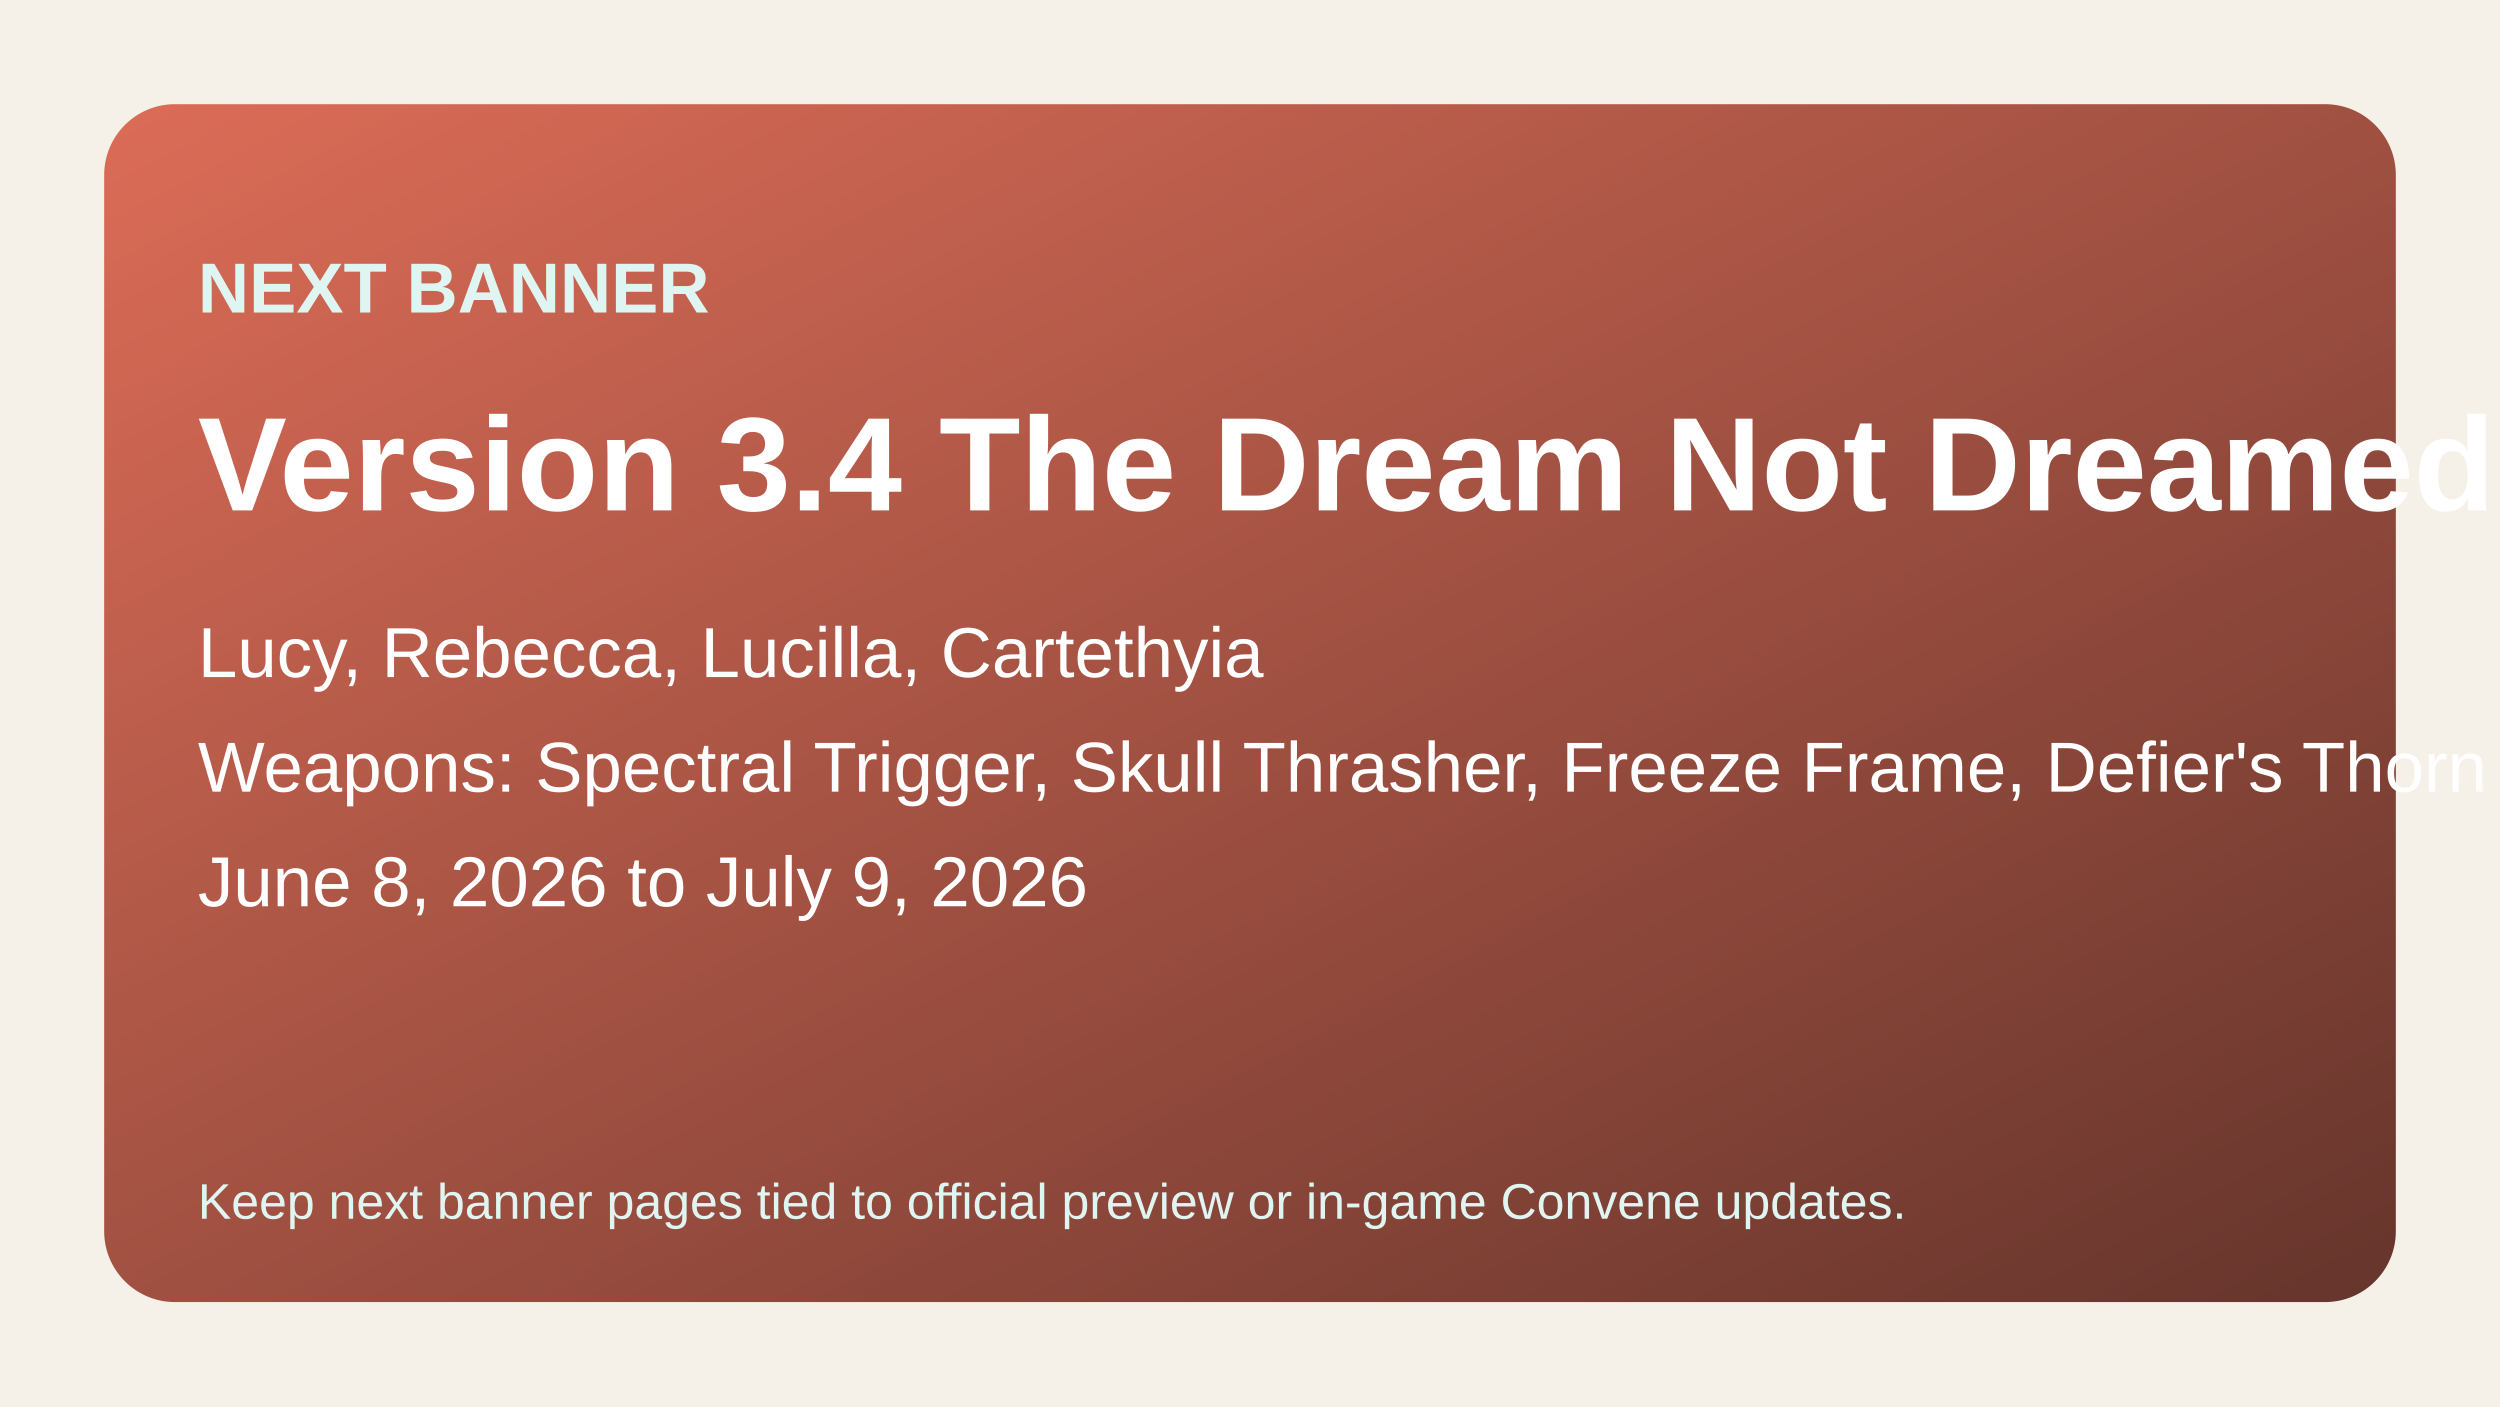
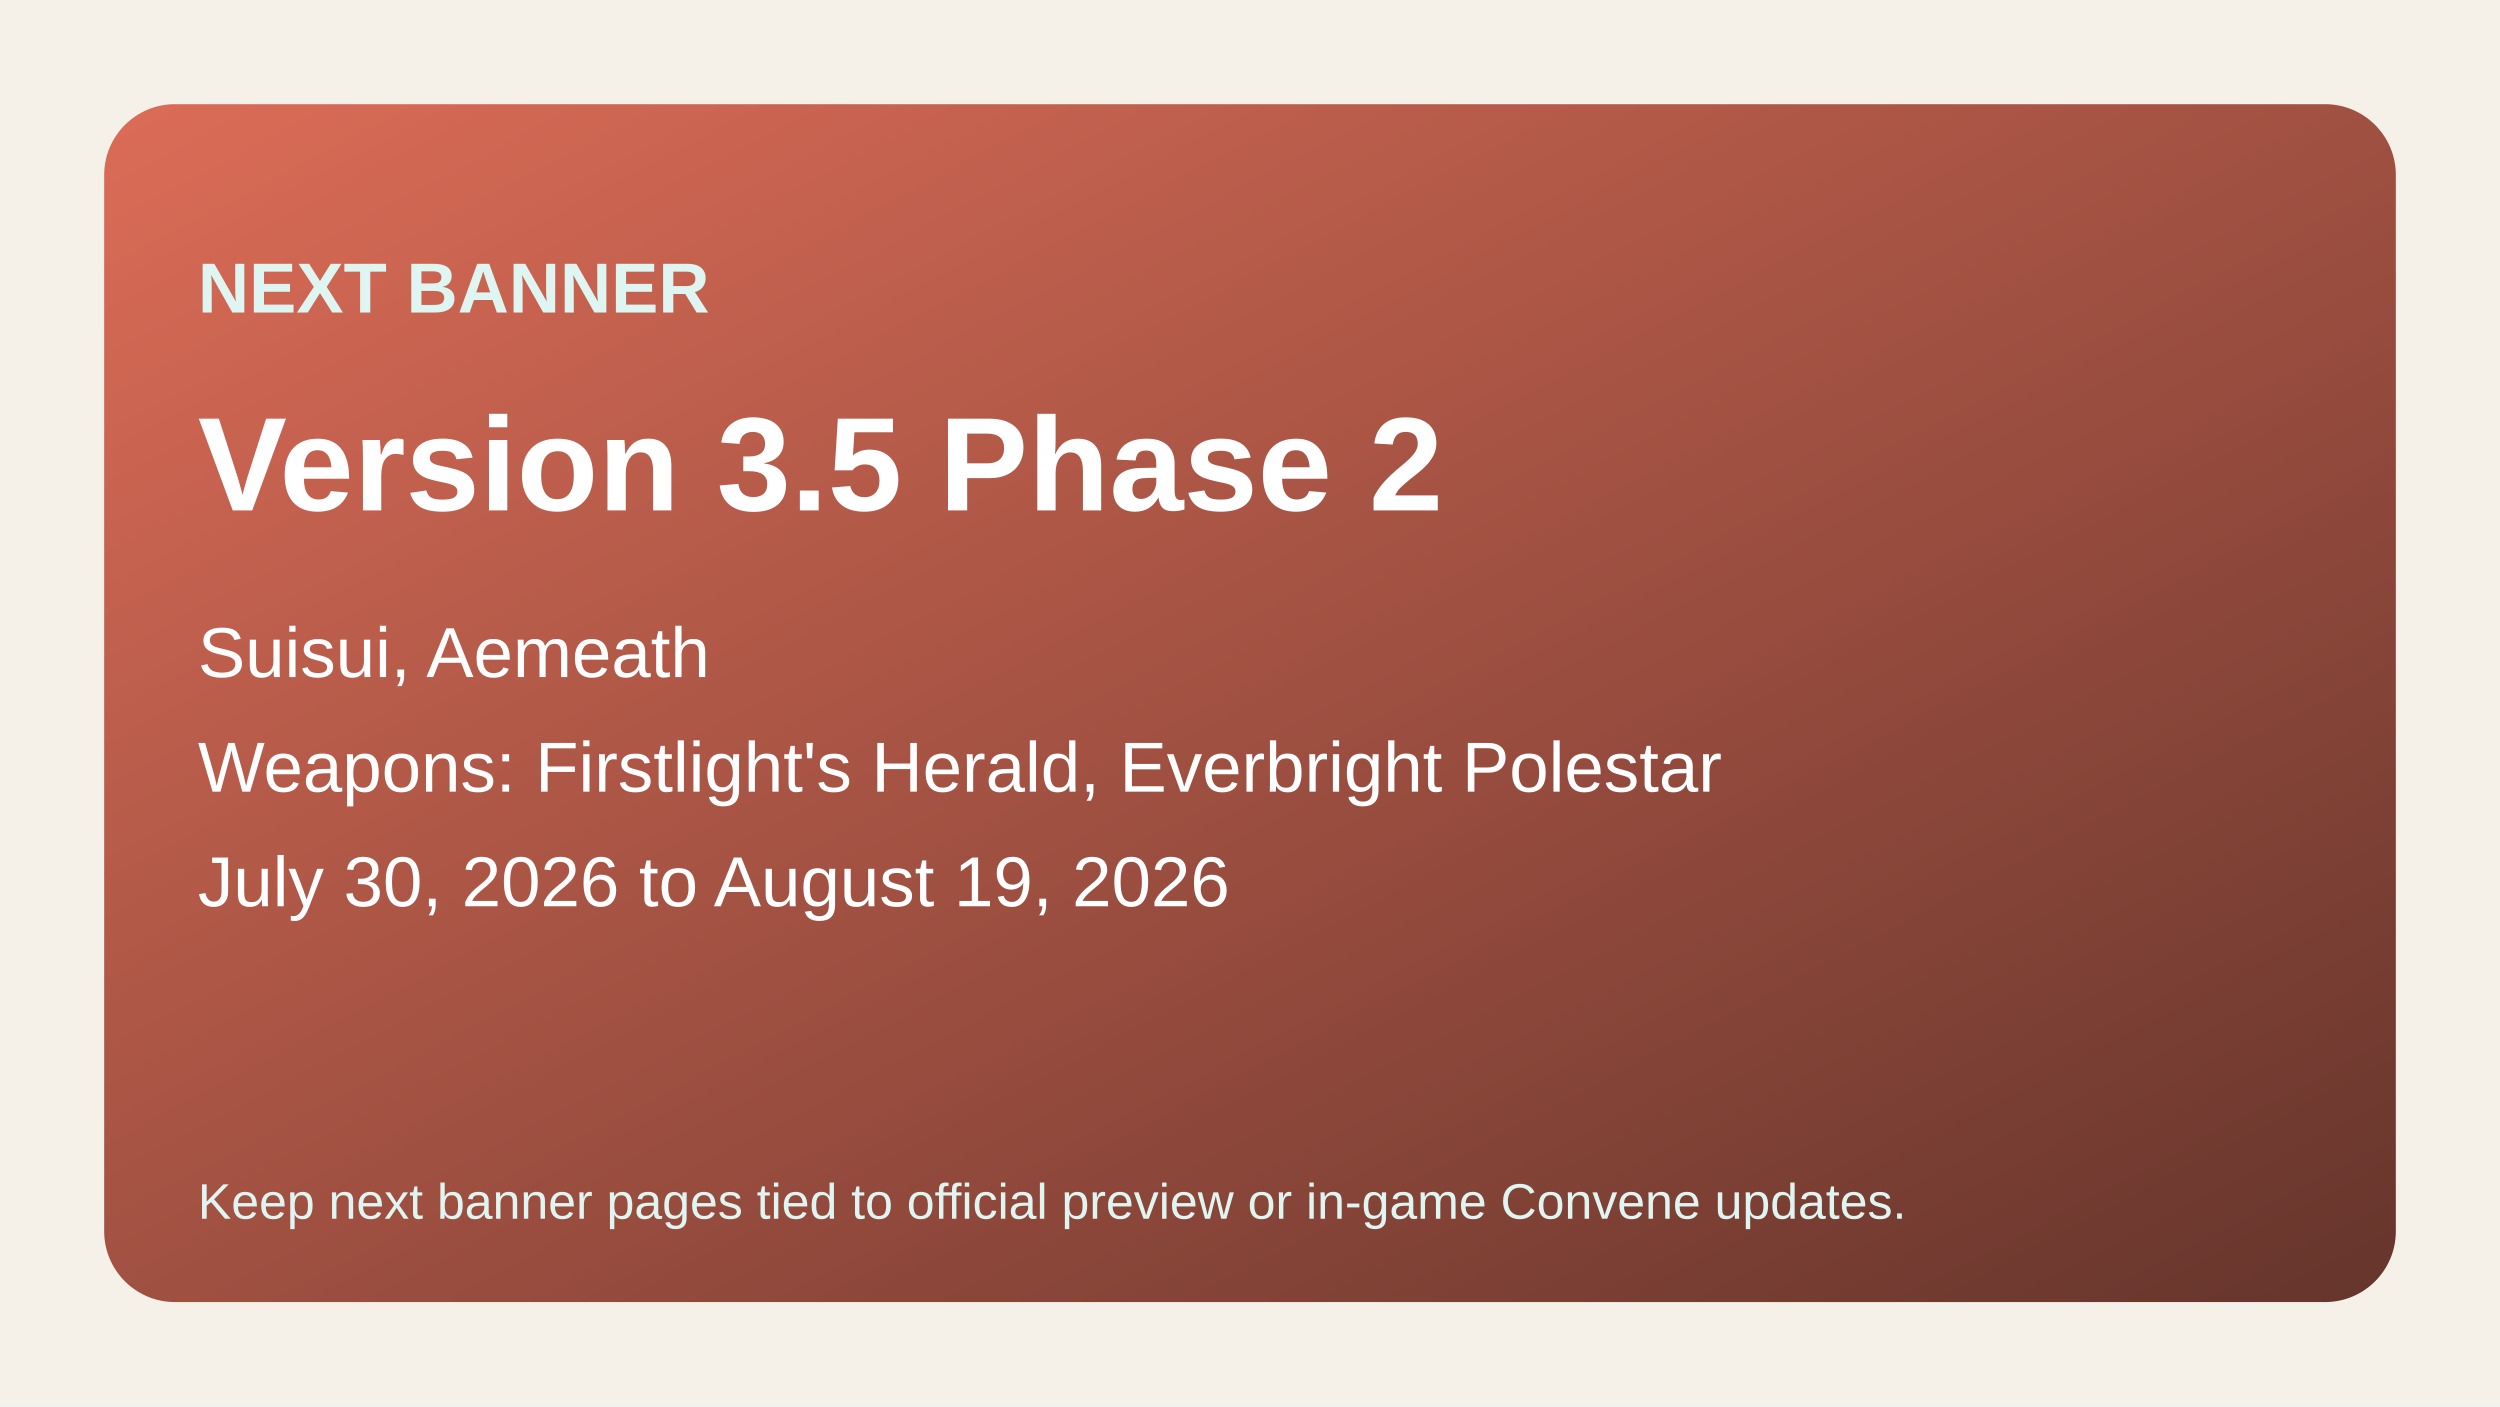
<svg xmlns="http://www.w3.org/2000/svg" width="1200" height="675" viewBox="0 0 1200 675" role="img" aria-labelledby="title desc">
  <defs>
    <linearGradient id="bg" x1="0" y1="0" x2="1" y2="1">
      <stop offset="0%" stop-color="#db6c57" />
      <stop offset="100%" stop-color="#66352c" />
    </linearGradient>
  </defs>
  <rect width="1200" height="675" fill="#f5f1e8" />
  <rect x="50" y="50" width="1100" height="575" rx="34" fill="url(#bg)" />
  <text x="95" y="150" fill="#dff5f1" font-family="Space Grotesk, Arial, sans-serif" font-size="34" font-weight="700">NEXT BANNER</text>
-   <text x="95" y="245" fill="#ffffff" font-family="Space Grotesk, Arial, sans-serif" font-size="64" font-weight="700">Version 3.4 The Dream Not Dreamed</text>
-   <text x="95" y="325" fill="#ffffff" font-family="IBM Plex Sans, Arial, sans-serif" font-size="34">Lucy, Rebecca, Lucilla, Cartethyia</text>
-   <text x="95" y="380" fill="#ffffff" font-family="IBM Plex Sans, Arial, sans-serif" font-size="34">Weapons: Spectral Trigger, Skull Thrasher, Freeze Frame, Defier's Thorn</text>
-   <text x="95" y="435" fill="#ffffff" font-family="IBM Plex Sans, Arial, sans-serif" font-size="34">June 8, 2026 to July 9, 2026</text>
+   <text x="95" y="245" fill="#ffffff" font-family="Space Grotesk, Arial, sans-serif" font-size="64" font-weight="700">Version 3.5 Phase 2</text>
+   <text x="95" y="325" fill="#ffffff" font-family="IBM Plex Sans, Arial, sans-serif" font-size="34">Suisui, Aemeath</text>
+   <text x="95" y="380" fill="#ffffff" font-family="IBM Plex Sans, Arial, sans-serif" font-size="34">Weapons: Firstlight's Herald, Everbright Polestar</text>
+   <text x="95" y="435" fill="#ffffff" font-family="IBM Plex Sans, Arial, sans-serif" font-size="34">July 30, 2026 to August 19, 2026</text>
  <text x="95" y="585" fill="#dff5f1" font-family="IBM Plex Sans, Arial, sans-serif" font-size="24">Keep next banner pages tied to official preview or in-game Convene updates.</text>
</svg>
